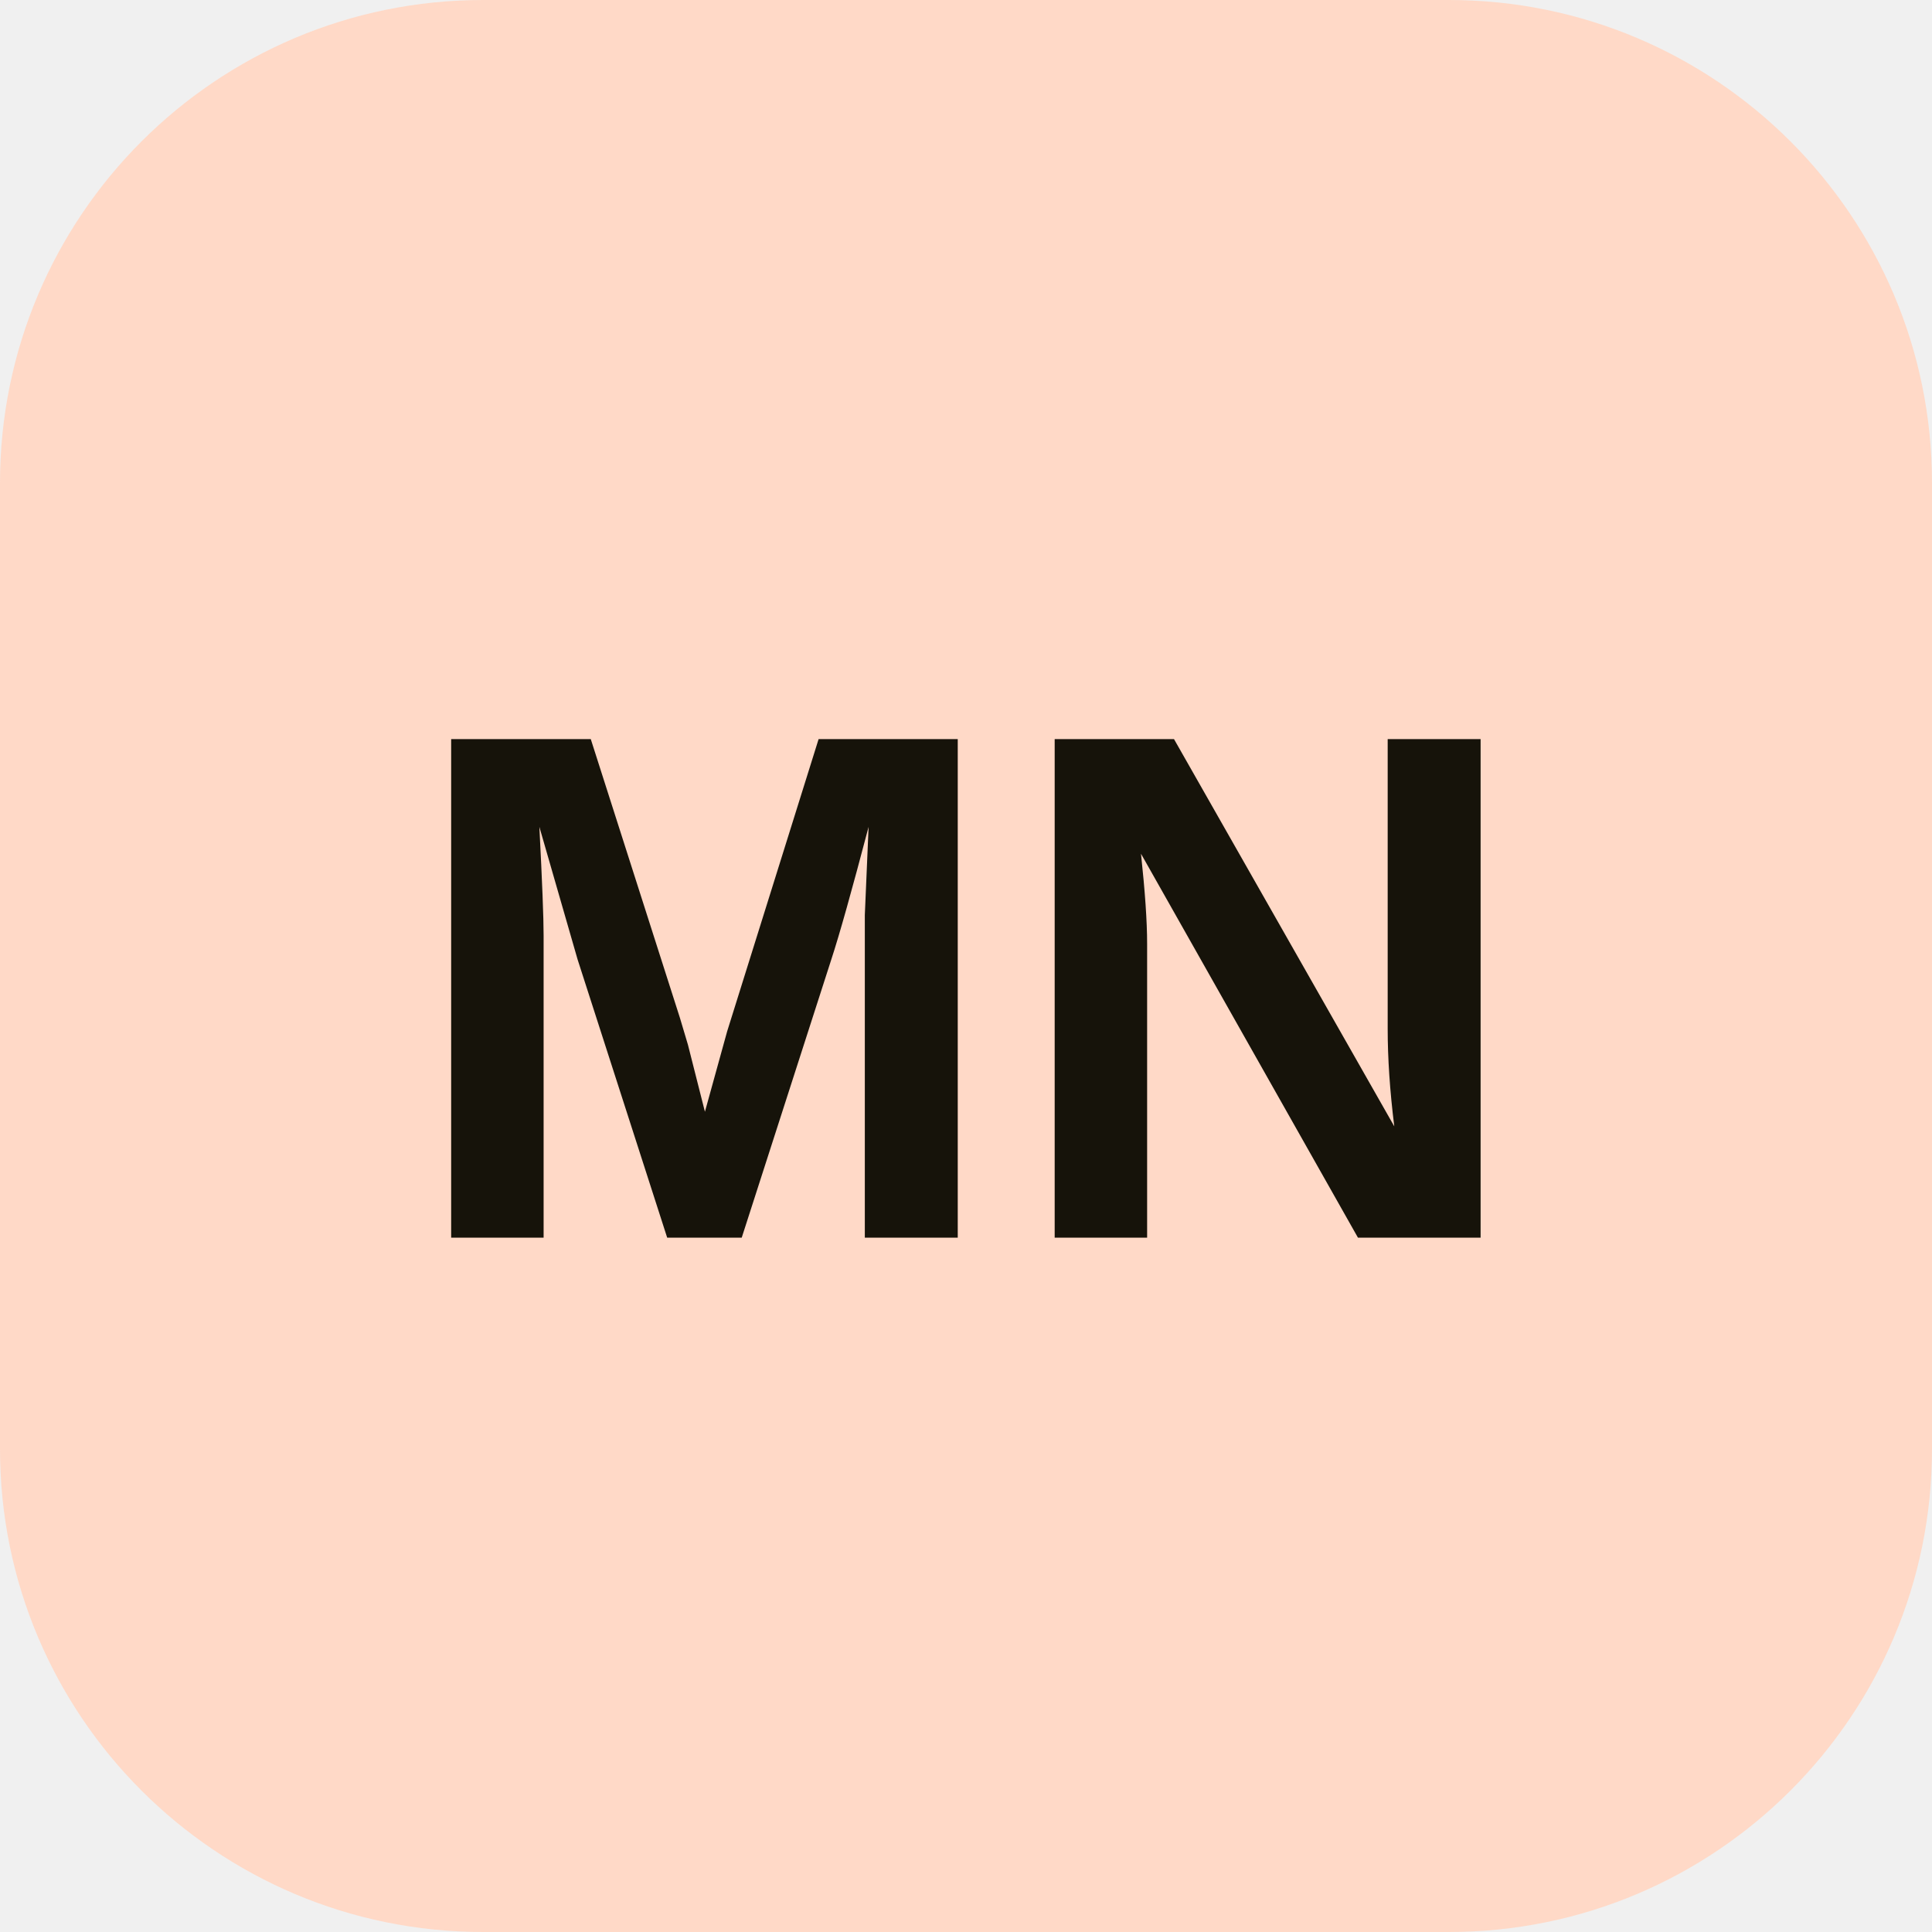
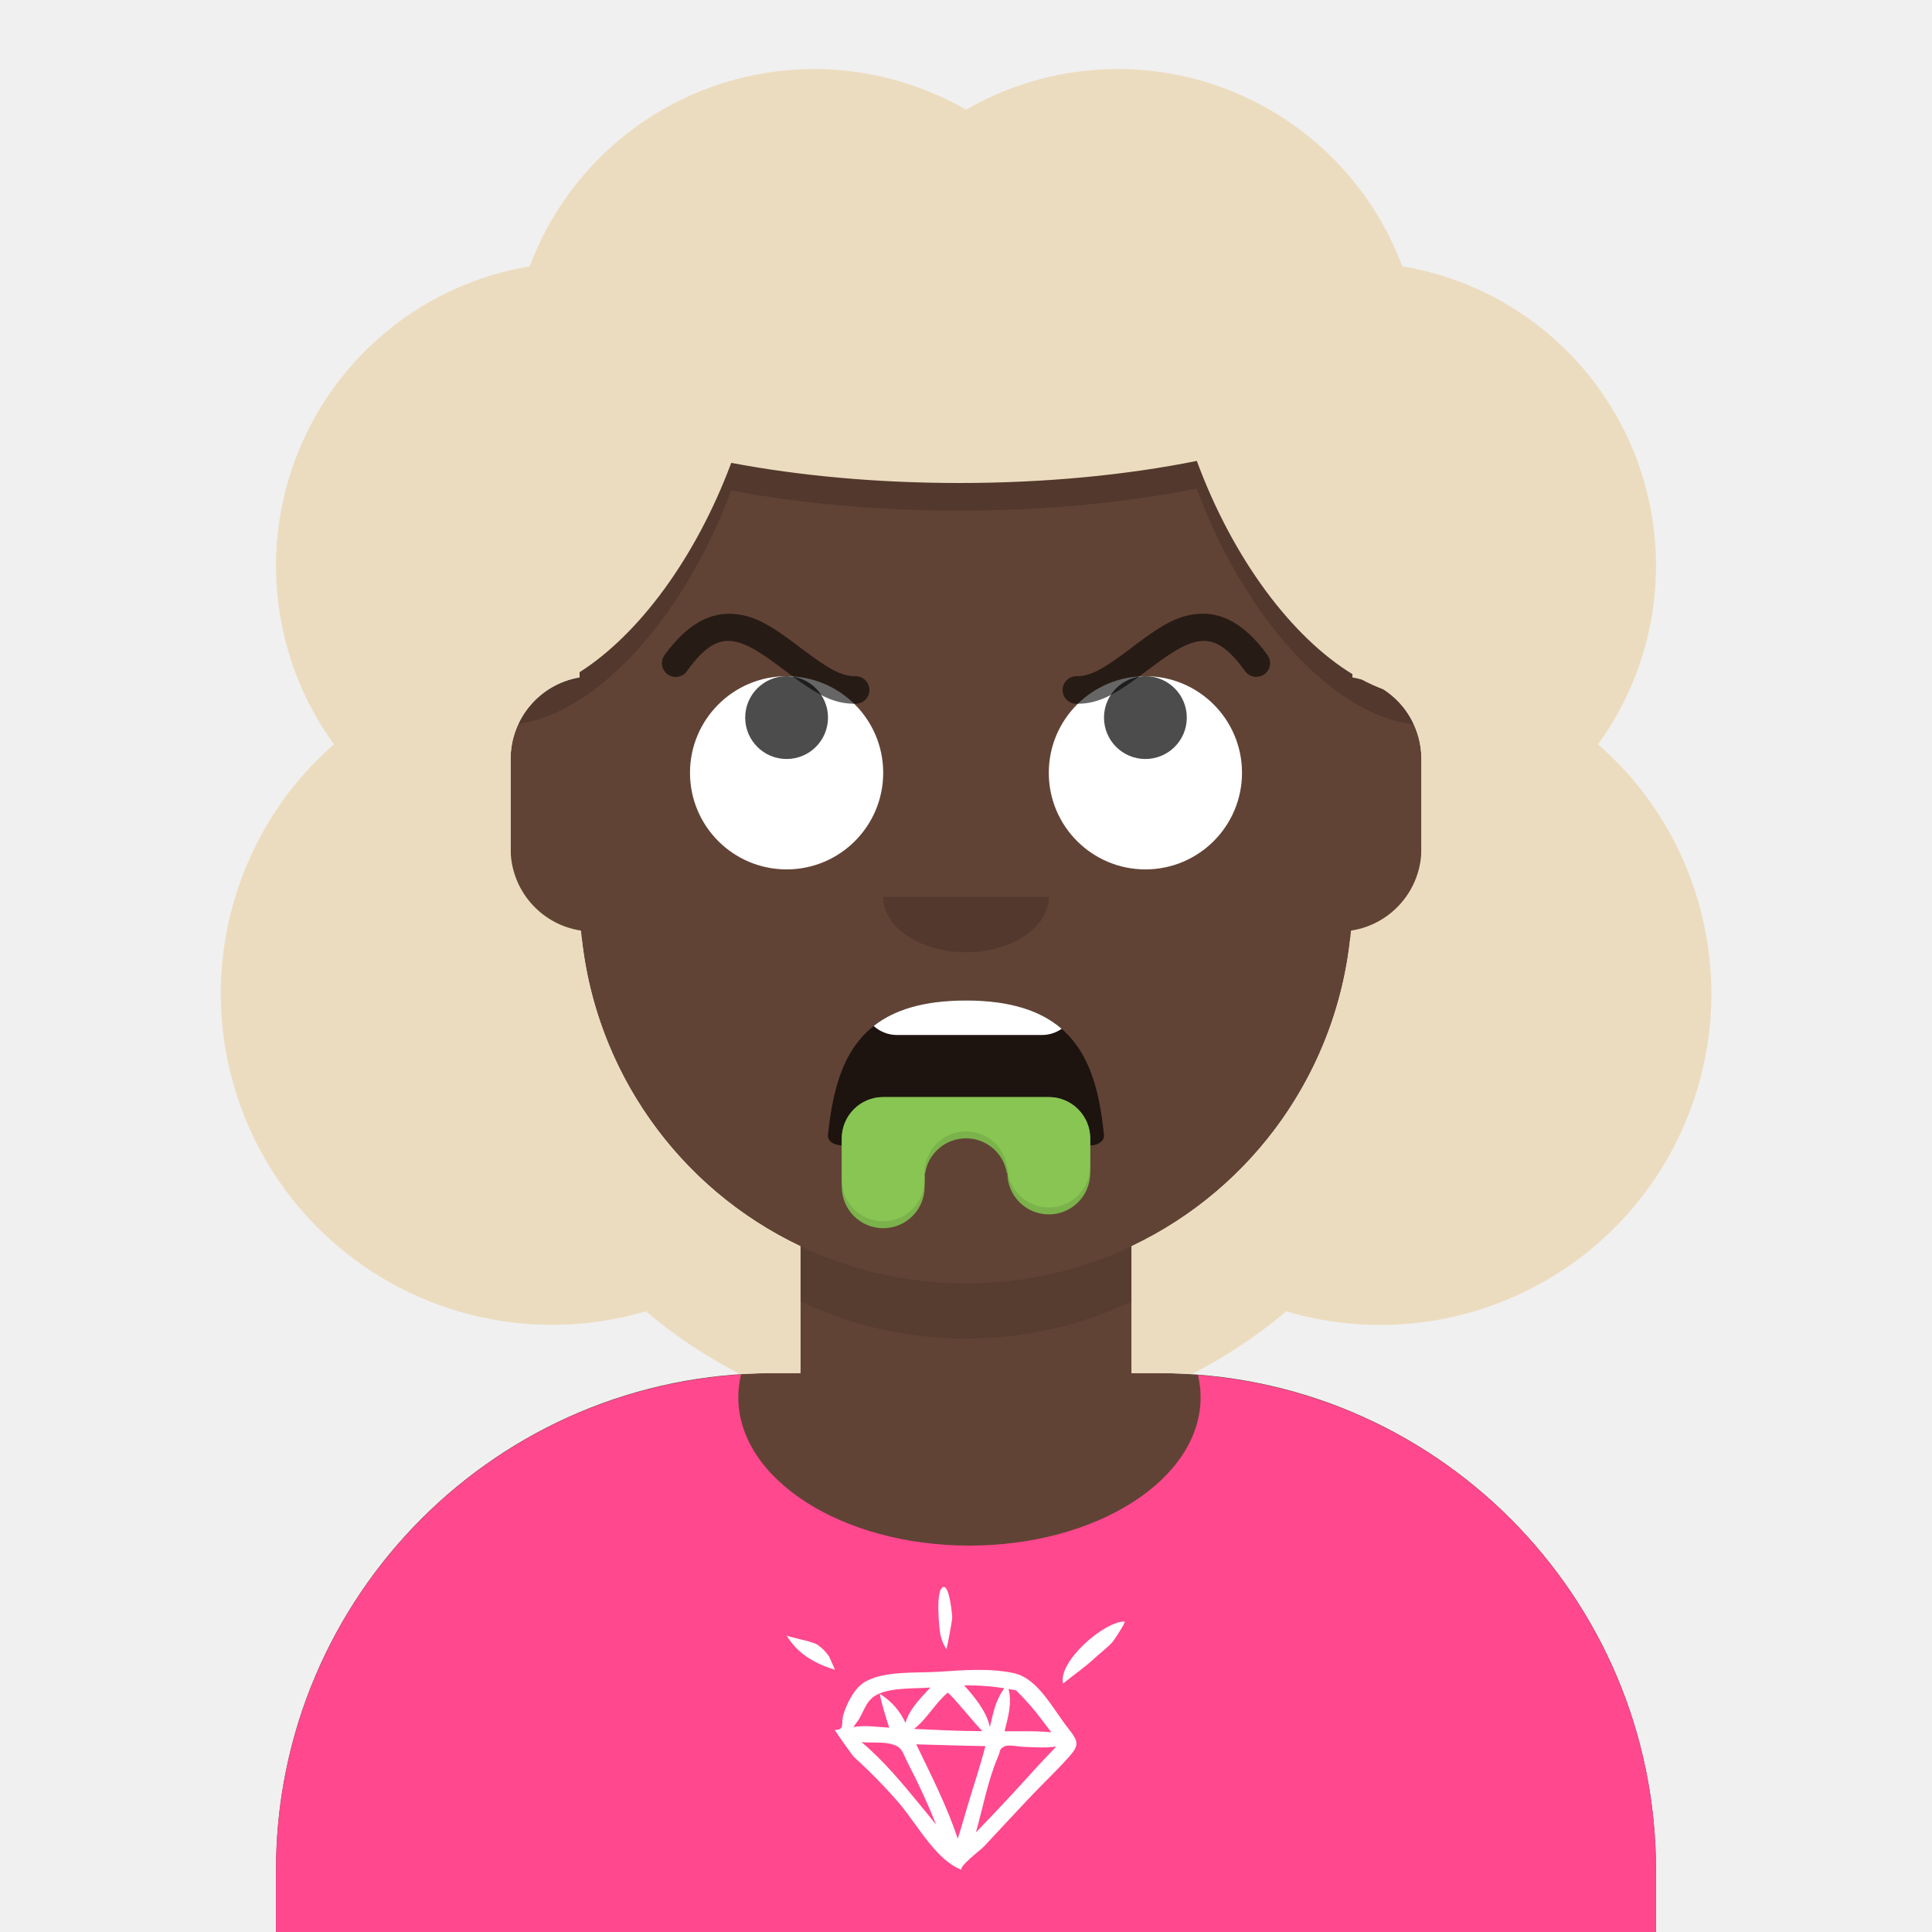
- <svg xmlns="http://www.w3.org/2000/svg" width="64" height="64" viewBox="0 0 64 64">
-   <rect width="64" height="64" rx="16" fill="#FFD9C7" />
-   <text x="32" y="41" font-family="Arial, Helvetica, sans-serif" font-size="24" font-weight="800" fill="#16130A" text-anchor="middle">MN</text>
+ <svg xmlns="http://www.w3.org/2000/svg" viewBox="0 0 280 280" fill="none" shape-rendering="auto">
+   <mask id="viewboxMask">
+     <rect width="280" height="280" rx="0" ry="0" x="0" y="0" fill="#fff" />
+   </mask>
+   <g mask="url(#viewboxMask)">
+     <g transform="translate(8)">
+       <path d="M132 36a56 56 0 0 0-56 56v6.17A12 12 0 0 0 66 110v14a12 12 0 0 0 10.3 11.88 56.04 56.04 0 0 0 31.7 44.73v18.4h-4a72 72 0 0 0-72 72v9h200v-9a72 72 0 0 0-72-72h-4v-18.39a56.04 56.04 0 0 0 31.7-44.73A12 12 0 0 0 198 124v-14a12 12 0 0 0-10-11.83V92a56 56 0 0 0-56-56Z" fill="#614335" />
+       <path d="M108 180.61v8a55.79 55.79 0 0 0 24 5.39c8.59 0 16.73-1.93 24-5.39v-8a55.79 55.79 0 0 1-24 5.39 55.79 55.79 0 0 1-24-5.39Z" fill="#000" fill-opacity=".1" />
+       <g transform="translate(0 170)">
+         <path d="M132.5 54C151 54 166 44.37 166 32.5c0-1.1-.13-2.18-.38-3.23A72 72 0 0 1 232 101.05V110H32v-8.95A72 72 0 0 1 99.4 29.2a14.1 14.1 0 0 0-.4 3.3C99 44.37 114 54 132.5 54Z" fill="#ff488e" />
+         <g transform="translate(77 58)">
+           <path d="M63.78 29.74a320.2 320.2 0 0 1-7.34 7.82c1-3.56 1.74-7.58 3.2-10.96.43-.96.1-1.08.94-1.5.6-.3 2.07.05 2.8.07 1.56.04 3.15.19 4.7-.05-1.45 1.52-2.9 3.05-4.3 4.62ZM48.52 33.8c-2.7-3.28-5.39-6.57-8.66-9.32 1.29.14 2.7-.04 3.96.2 1.94.4 1.83 1 2.82 2.97a99.3 99.3 0 0 1 4.05 8.82c-.71-.9-1.45-1.79-2.17-2.67Zm-9.1-12.53c.96-1.58 1.14-2.98 2.92-3.78 2.06-.94 5.3-.74 7.49-.92-1.37 1.52-3.04 3.1-3.6 5.12a9.54 9.54 0 0 0-3.68-4.17c-.21-.1 1.16 4.55 1.34 4.87-1.72-.1-3.52-.4-5.22-.09l.75-1.03Zm16.4-5.01c1.6.03 3.17.16 4.74.42-1.26 1.67-1.64 3.63-2.1 5.63-.47-2.26-2.2-4.36-3.73-6.05h1.1Zm-3.5 1.07c.24-.16 4.46 5.09 5.07 5.56-3.31 0-6.62-.17-9.92-.32 1.9-1.48 3.02-3.68 4.86-5.24Zm2.7 17.1c-.4 1.35-.78 2.7-1.22 4.05-1.56-4.74-3.86-9.2-6.01-13.68 3.34.09 6.68.21 10.02.26-.82 3.16-1.87 6.24-2.8 9.37Zm7.22-17.46a36.24 36.24 0 0 1 3.87 4.44l1.26 1.65c-2.23-.23-4.54-.13-6.78-.15.5-2.06 1.1-4.01.58-6.13l1.07.19Zm7.65 5.61c-2.16-2.67-4.37-7.26-7.86-8.07-3.48-.8-7.55-.45-11.08-.22-3.07.2-8.08-.2-10.8 1.59-1.39.92-2.42 3-2.9 4.55-.44 1.4.27 2.28-1.25 2.28-.1 0 2.5 3.68 2.81 3.97a78.06 78.06 0 0 1 6.46 6.6c2.83 3.37 5.4 8.33 9.14 9.73-.68-.34 2.8-2.97 3.21-3.42 2.12-2.29 4.25-4.55 6.38-6.83 1.94-2.07 4.05-4.03 5.93-6.15 1.43-1.62 1.44-2.17-.04-4.02ZM36 14c.04.01-.9-2.05-.83-1.92a6.35 6.35 0 0 0-1.73-1.73C32.7 9.85 29.13 9.25 29 9c1.5 2.65 4.17 4.13 7 5ZM51.36 9.2c.17.65.43 1.25.79 1.8.07.08.86-4.18.85-4.55C52.99 5.83 52.6 2 51.8 2c-1.33 0-.67 6.47-.45 7.2ZM77.97 7c-3 0-9.68 5.85-8.9 9a3.35 3.35 0 0 0 .4-.33c1.27-1.02 2.72-2.02 4-3.2.9-.85 1.98-1.61 2.8-2.54.1-.1 2-2.93 1.7-2.93Z" fill-rule="evenodd" clip-rule="evenodd" fill="#fff" />
+         </g>
+       </g>
+       <g transform="translate(78 134)">
+         <path fill-rule="evenodd" clip-rule="evenodd" d="M34 30.4C35.14 19.9 38.24 11 54 11c15.76 0 18.92 8.96 20 19.5.08.84-.83 1.5-1.96 1.5-6.69 0-9.37-1.5-18.05-1.5-8.7 0-13.24 1.5-17.9 1.5-1.15 0-2.2-.55-2.1-1.6Z" fill="#000" fill-opacity=".7" />
+         <path d="M67.86 15.1c-.8.57-1.8.9-2.86.9H44c-1.3 0-2.49-.5-3.38-1.31C43.56 12.38 47.8 11 54 11c6.54 0 10.9 1.54 13.86 4.1Z" fill="#fff" />
+         <path d="M42 25a6 6 0 0 0-6 6v7a6 6 0 0 0 12 0v-2h.08a6 6 0 0 1 11.84 0H60a6 6 0 0 0 12 0v-5a6 6 0 0 0-6-6H42Z" fill="#7BB24B" />
+         <path d="M72 31a6 6 0 0 0-6-6H42a6 6 0 0 0-6 6v6a6 6 0 0 0 12 0v-2h.08a6 6 0 0 1 11.84 0H60a6 6 0 0 0 12 0v-4Z" fill="#88C553" />
+       </g>
+       <g transform="translate(104 122)">
+         <path fill-rule="evenodd" clip-rule="evenodd" d="M16 8c0 4.42 5.37 8 12 8s12-3.58 12-8" fill="#000" fill-opacity=".16" />
+       </g>
+       <g transform="translate(76 90)">
+         <path d="M44 22a14 14 0 1 1-28 0 14 14 0 0 1 28 0ZM96 22a14 14 0 1 1-28 0 14 14 0 0 1 28 0Z" fill="#fff" />
+         <path d="M36 14a6 6 0 1 1-12 0 6 6 0 0 1 12 0ZM88 14a6 6 0 1 1-12 0 6 6 0 0 1 12 0Z" fill="#000" fill-opacity=".7" />
+       </g>
+       <g transform="translate(76 82)">
+         <path d="M15.61 15.18c4.24-5.76 6.88-5.48 13.31-.62l.67.5C34.41 18.73 36.7 20 40 20a2 2 0 1 0 0-4c-2.07 0-3.9-1.02-7.99-4.12l-.68-.52C27.57 8.53 25.37 7.3 22.63 7c-3.68-.4-7.05 1.48-10.24 5.83a2 2 0 1 0 3.22 2.36ZM96.39 15.18c-4.24-5.76-6.88-5.48-13.31-.62l-.67.5C77.58 18.73 75.29 20 72 20a2 2 0 1 1 0-4c2.07 0 3.9-1.02 7.99-4.12l.68-.52c3.76-2.83 5.96-4.07 8.7-4.37 3.68-.4 7.05 1.48 10.24 5.83a2 2 0 1 1-3.22 2.36Z" fill="#000" fill-opacity=".6" />
+       </g>
+       <g transform="translate(-1)">
+         <path d="M67 105.02c11.38-.72 24.68-14.4 31.98-33.94C108.78 72.94 120.04 74 132 74c12.55 0 24.31-1.16 34.45-3.2 7.38 19.96 21.01 33.87 32.55 34.24V88a66 66 0 0 0-38-59.78A183.64 183.64 0 0 0 132 26c-9.2 0-17.99.63-26.02 1.76A66.01 66.01 0 0 0 67 88v17.02Z" fill="#000" fill-opacity=".16" />
+         <path d="M73 192a48 48 0 0 0 13.6-1.95 72.08 72.08 0 0 0 13.68 9.1c1.56-.1 3.13-.15 4.72-.15h4v-18.39a56.03 56.03 0 0 1-31.8-45.74A12 12 0 0 1 67 123v-13a12 12 0 0 1 10-11.83v-.75c8.46-5.38 16.75-16.36 21.98-30.34C108.78 68.94 120.04 70 132 70c12.55 0 24.31-1.16 34.45-3.2C171.76 81.17 180.32 92.4 189 97.7v.46c.44.07.87.17 1.29.29a24.4 24.4 0 0 0 3.23 1.47A11.99 11.99 0 0 1 199 110v13a12 12 0 0 1-10.2 11.87A56.03 56.03 0 0 1 157 180.6V199h4c1.59 0 3.16.05 4.72.15a72.08 72.08 0 0 0 13.69-9.1 48 48 0 0 0 45.19-82.18 44.01 44.01 0 0 0-28.37-69.28A44.02 44.02 0 0 0 133 15.9a44.02 44.02 0 0 0-63.23 22.7 44.01 44.01 0 0 0-28.37 69.27A48 48 0 0 0 73 192Z" fill="#ecdcbf" />
+       </g>
+       <g transform="translate(49 72)" />
+       <g transform="translate(62 42)" />
+     </g>
+   </g>
</svg>
